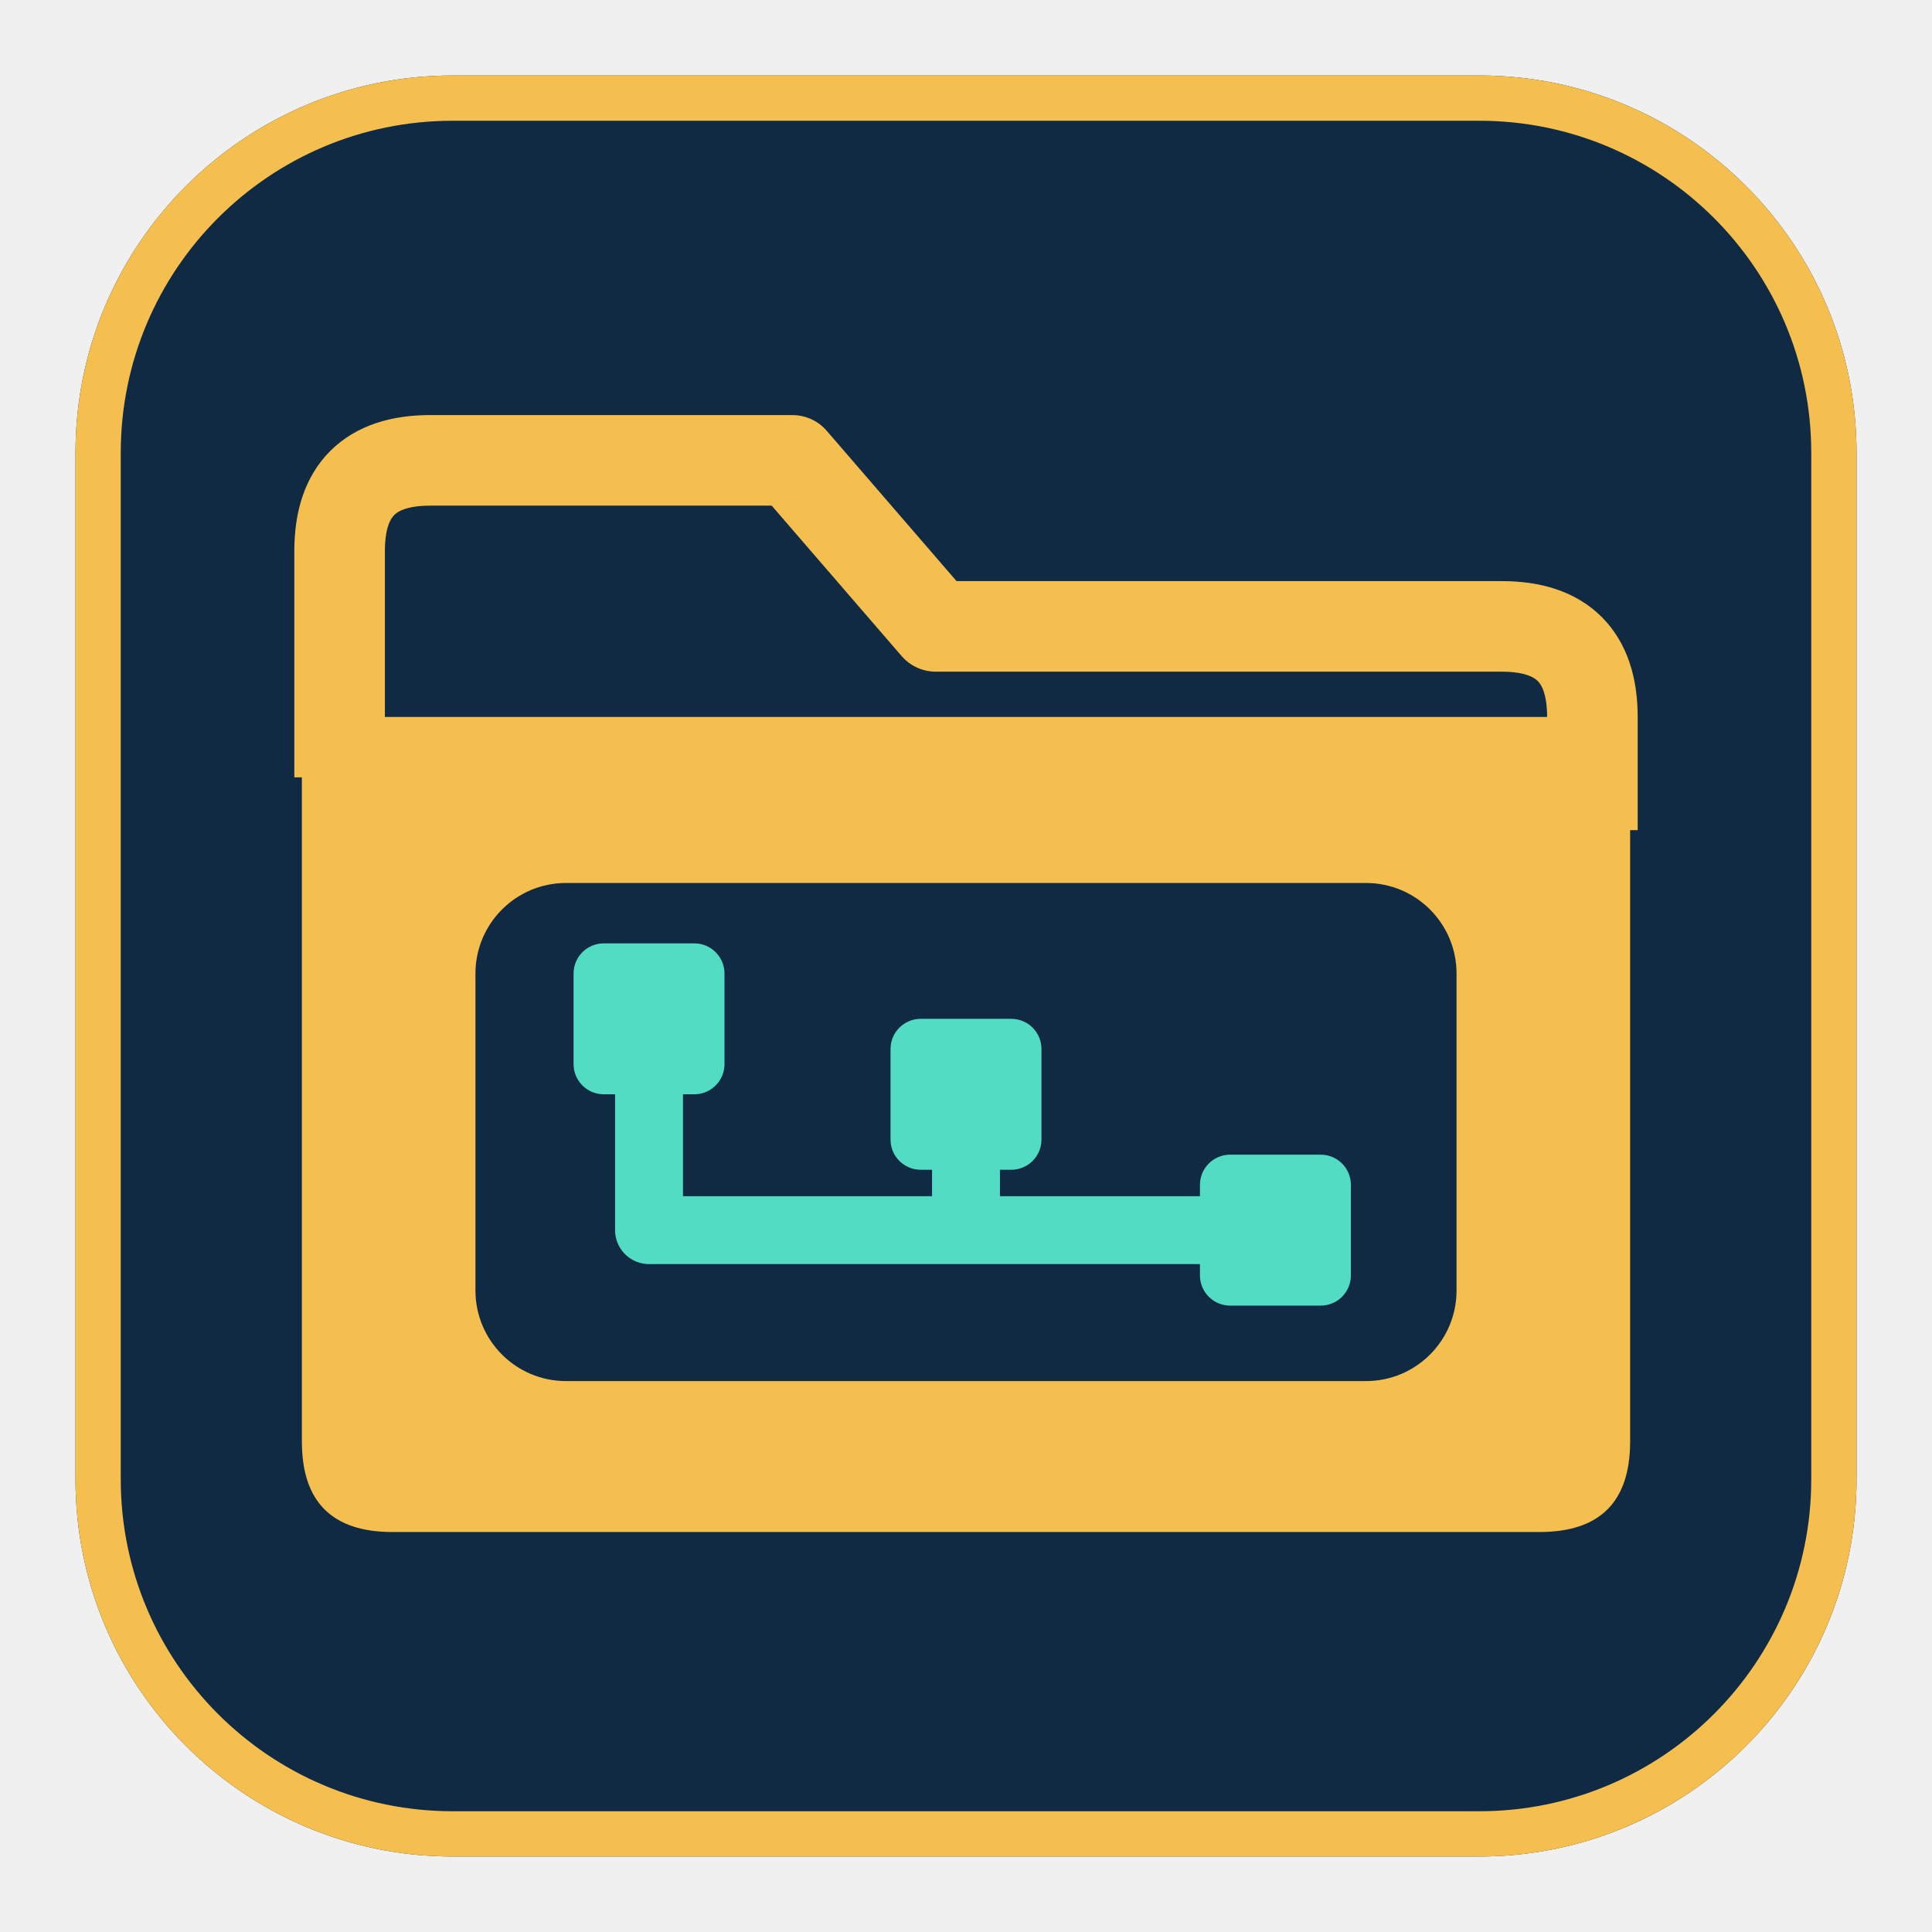
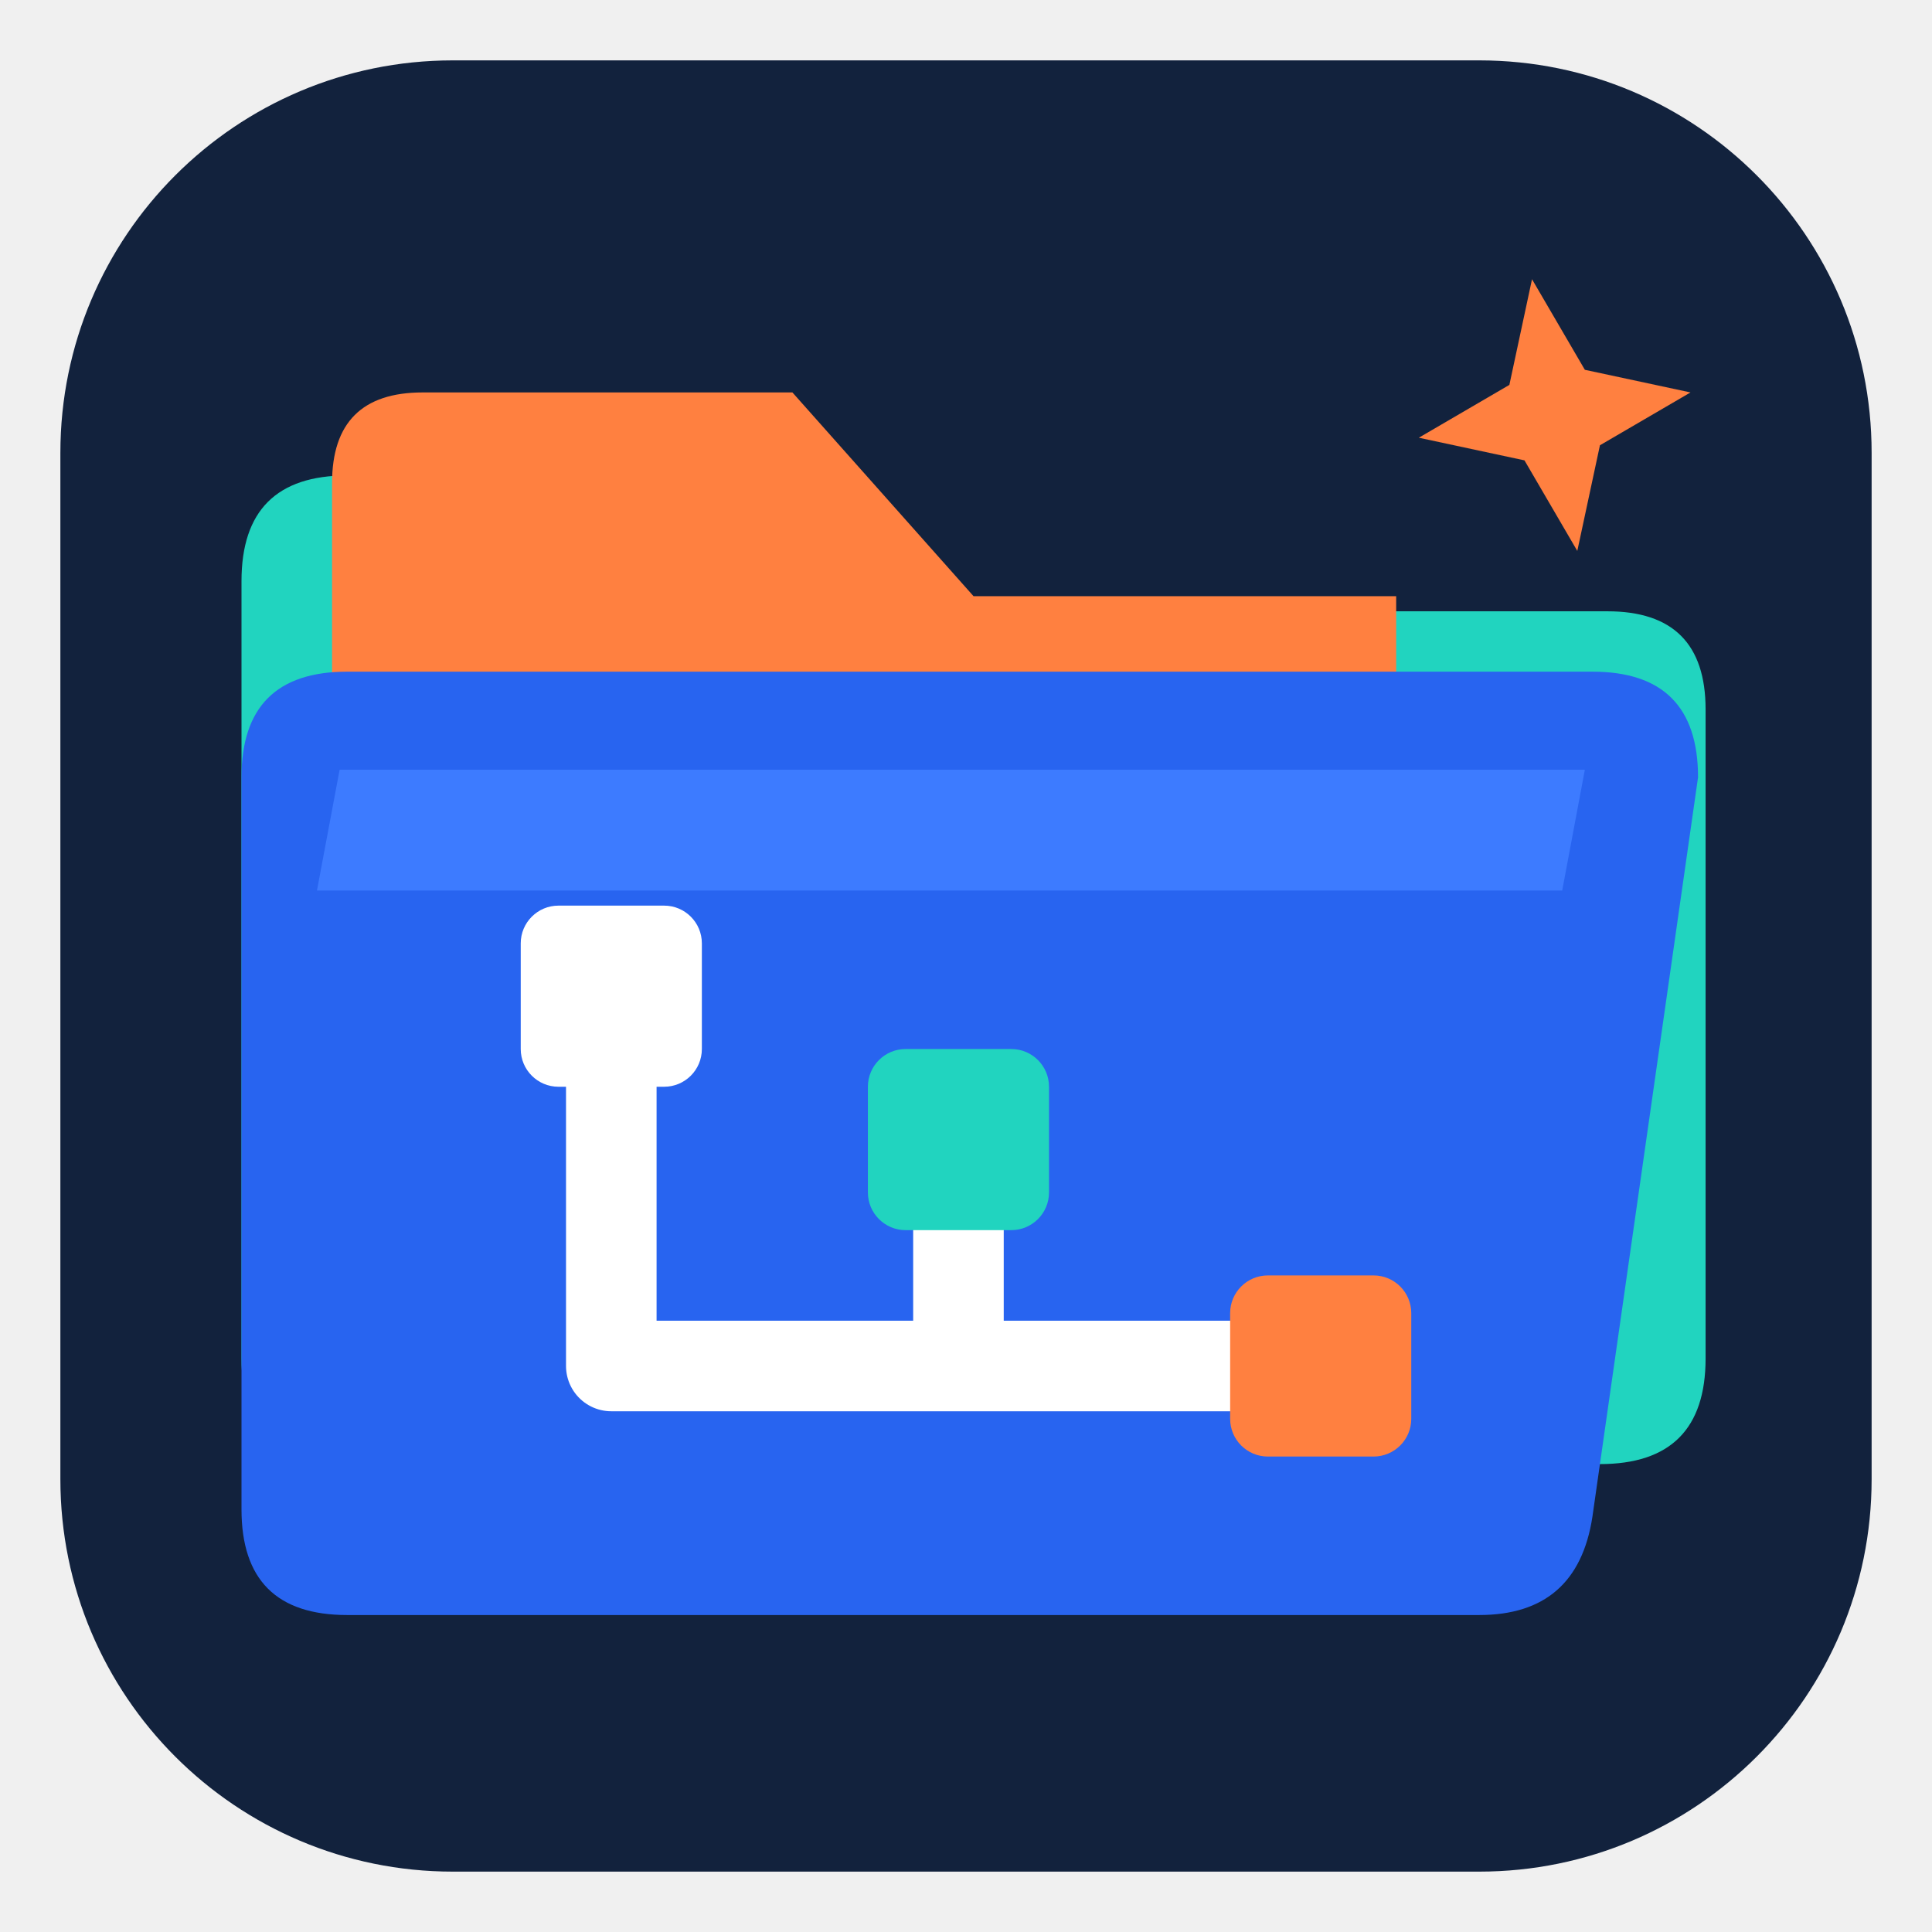
<svg xmlns="http://www.w3.org/2000/svg" viewBox="0 0 256 256" width="256" height="256" role="img" aria-label="FolderForge symbol">
-   <rect x="10" y="10" width="236" height="236" rx="50" fill="#102A43" />
-   <rect x="13" y="13" width="230" height="230" rx="47" fill="none" stroke="#F4BF4F" stroke-width="6" />
-   <path d="M45 103V73Q45 61 57 61H105L124 83H199Q211 83 211 95V110" fill="none" stroke="#F4BF4F" stroke-width="12" stroke-linejoin="round" />
-   <path d="M40 103Q40 95 50 95H206Q216 95 216 105V191Q216 203 204 203H52Q40 203 40 191Z" fill="#F4BF4F" />
-   <rect x="63" y="117" width="130" height="66" rx="12" fill="#102A43" />
-   <path d="M86 135V163H169M128 145V163" fill="none" stroke="#52DCC4" stroke-width="9" stroke-linecap="round" stroke-linejoin="round" />
-   <rect x="76" y="125" width="20" height="20" rx="4" fill="#52DCC4" />
-   <rect x="118" y="135" width="20" height="20" rx="4" fill="#52DCC4" />
-   <rect x="159" y="153" width="20" height="20" rx="4" fill="#52DCC4" />
+   <rect x="8" y="8" width="240" height="240" rx="52" fill="#12223D" />
+   <path d="M32 77Q32 63 46 63H105L124 81H213Q226 81 226 94V180Q226 194 212 194H46Q32 194 32 180Z" fill="#21D4BF" />
+   <path d="M44 96V64Q44 52 56 52H105L129 79H185V112Z" fill="#FF8040" />
+   <path d="M32 103Q32 89 46 89H211Q225 89 225 103L211 201Q209 214 196 214H46Q32 214 32 200Z" fill="#2864F0" />
+   <path d="M45 102H210L207 118H42Z" fill="#3D7BFF" />
+   <path d="M81 132V181H175M127 151V181" fill="none" stroke="#FFFFFF" stroke-width="12" stroke-linecap="round" stroke-linejoin="round" />
+   <rect x="69" y="120" width="24" height="24" rx="5" fill="#FFFFFF" />
+   <rect x="115" y="139" width="24" height="24" rx="5" fill="#21D4BF" />
+   <rect x="163" y="169" width="24" height="24" rx="5" fill="#FF8040" />
+   <path d="M203 37L210 49L224 52L212 59L209 73L202 61L188 58L200 51Z" fill="#FF8040" />
</svg>
